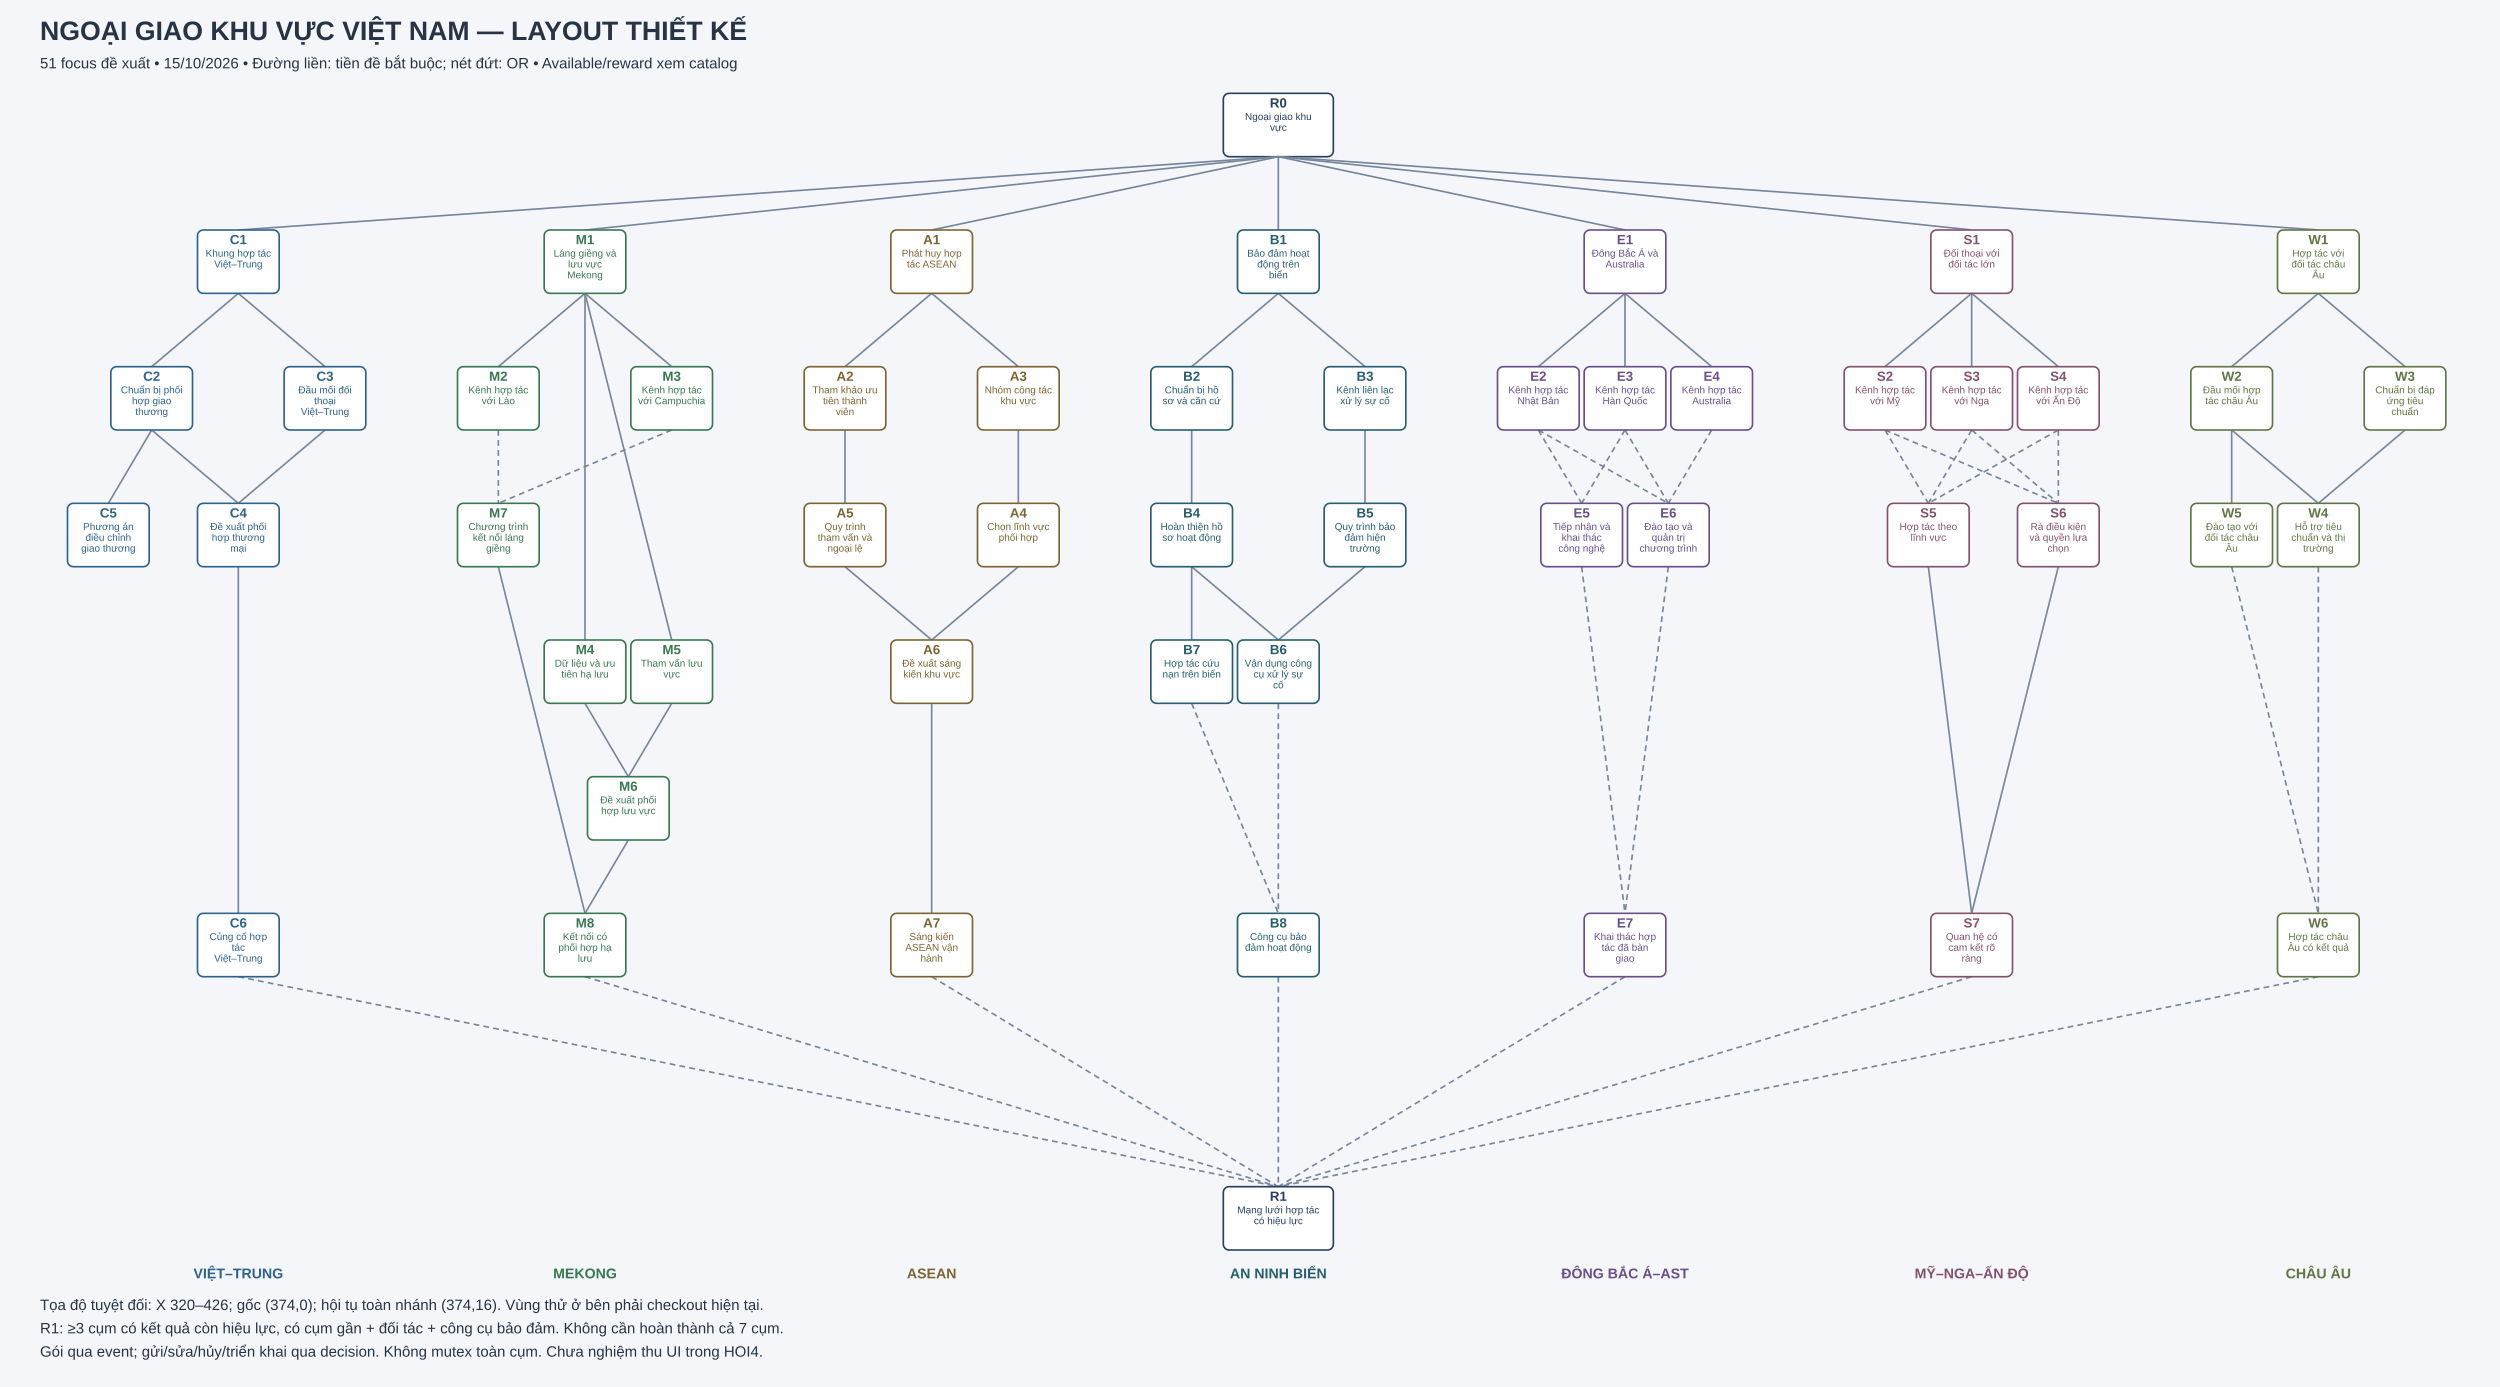
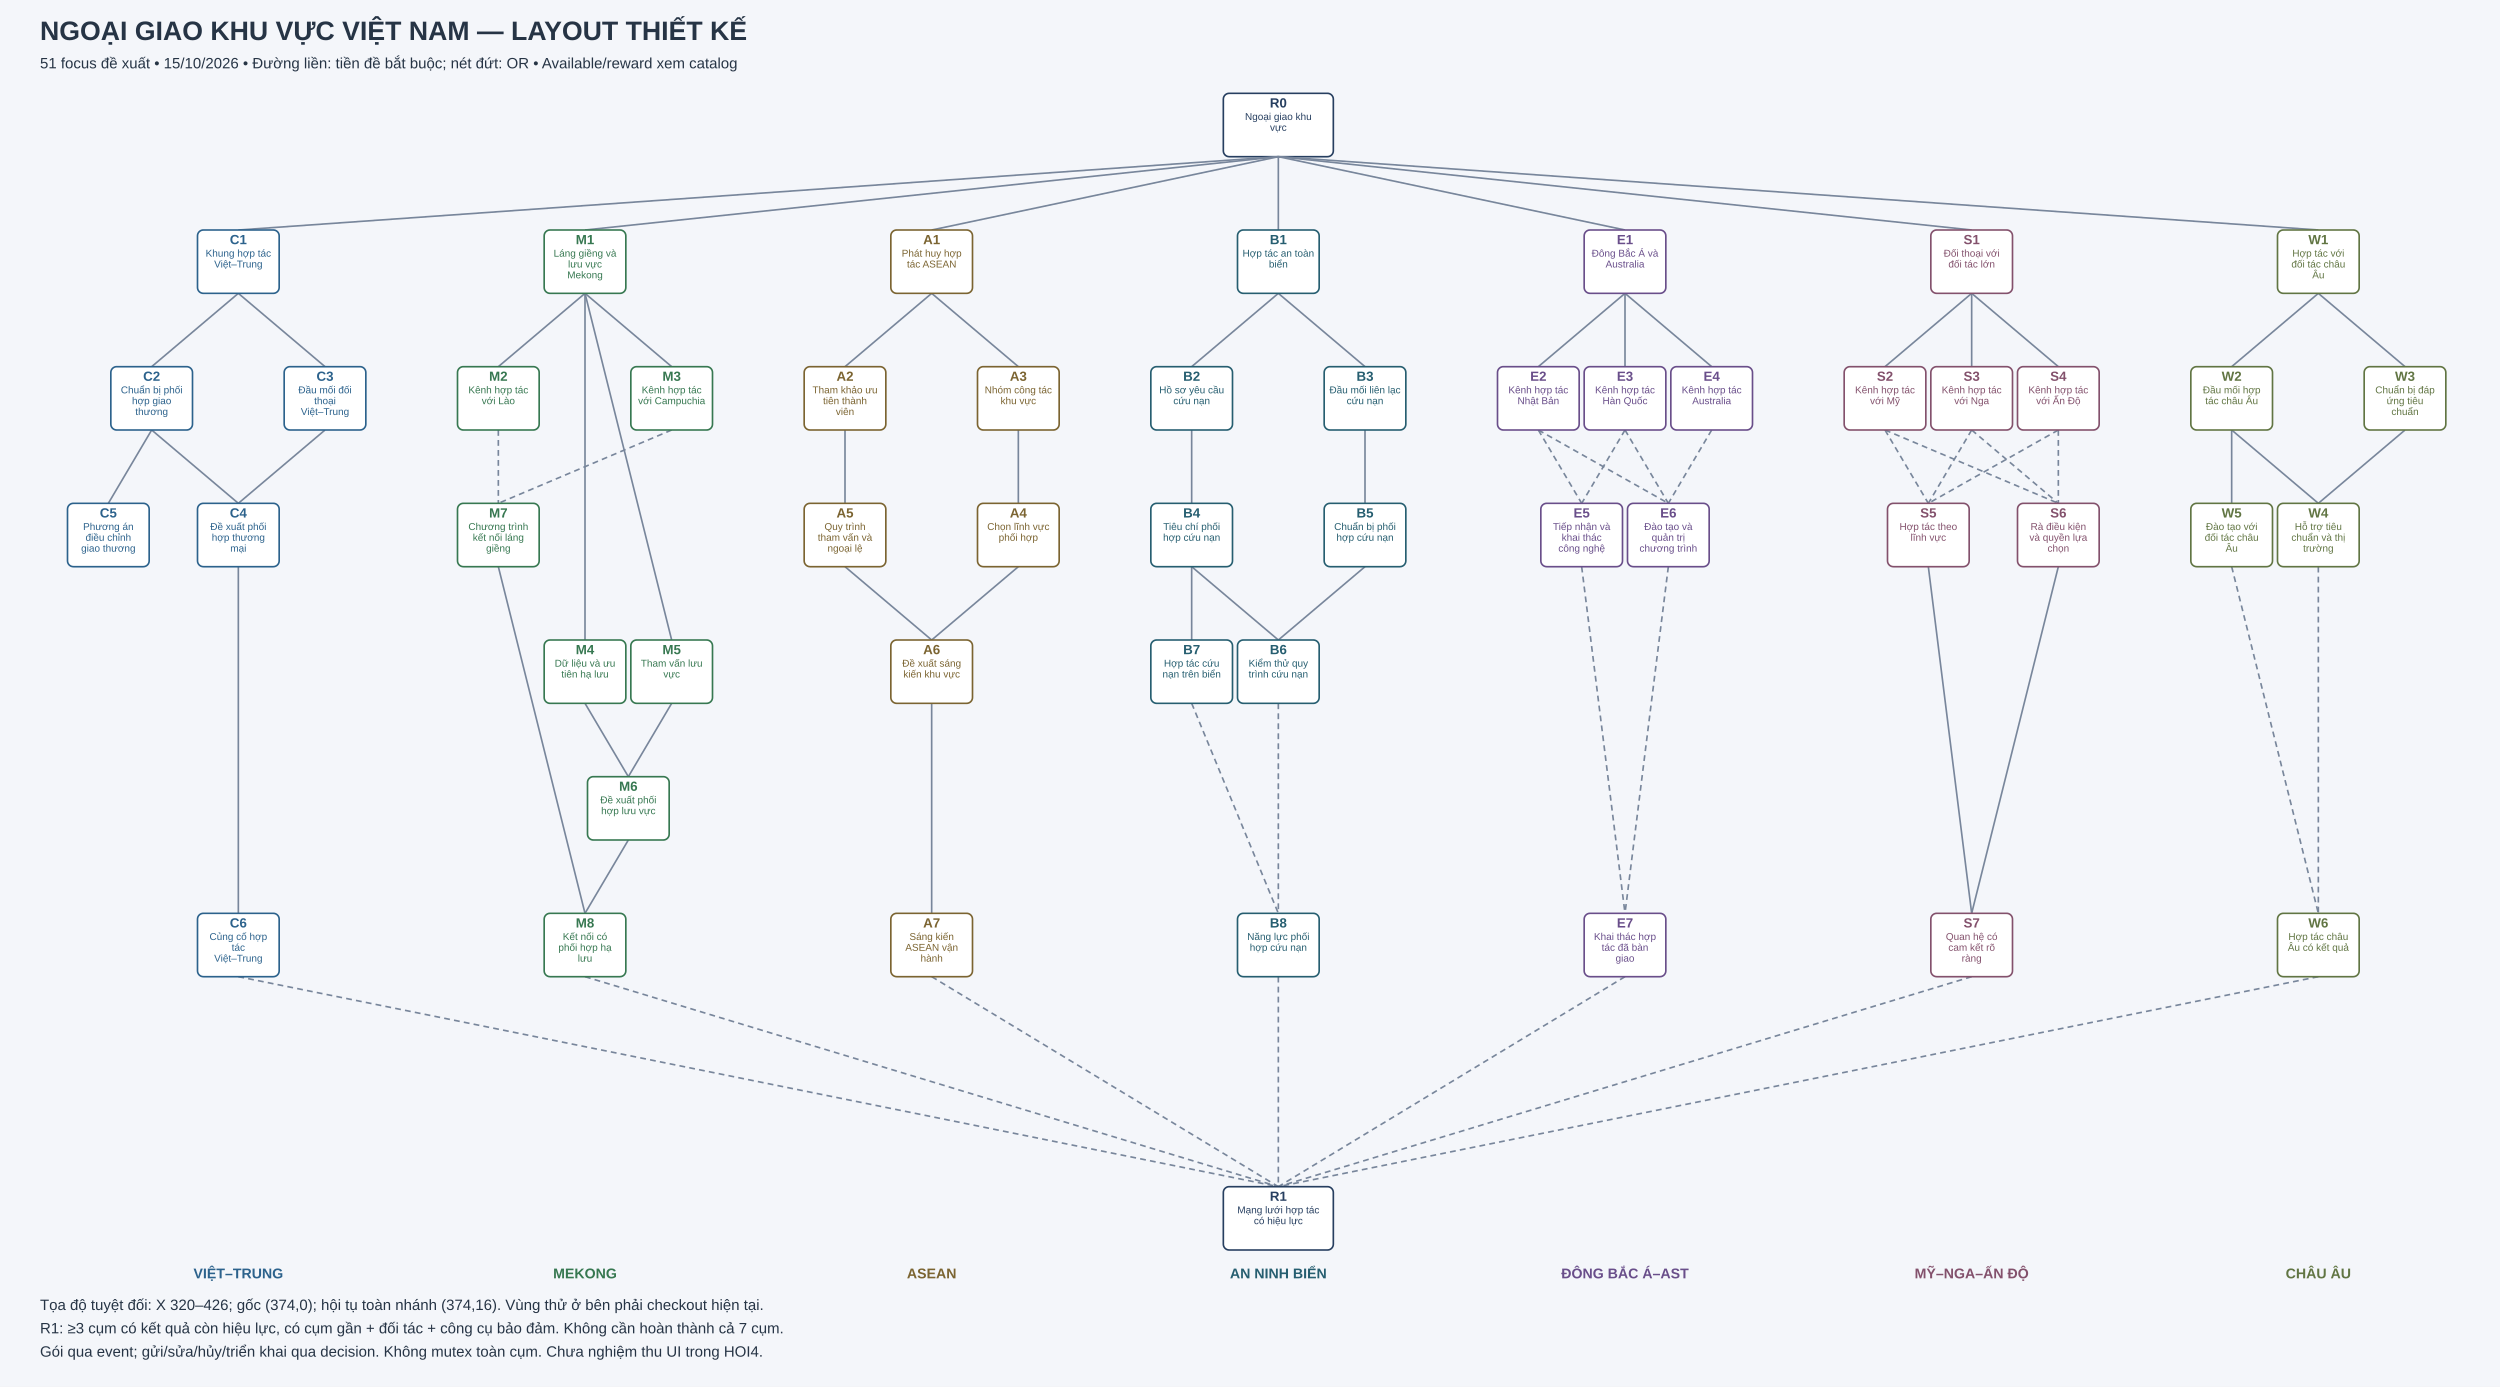
<svg xmlns="http://www.w3.org/2000/svg" width="3000" height="1664" viewBox="0 0 3000 1664">
  <rect width="100%" height="100%" fill="#f4f6fa" />
  <style>text{font-family:Arial,sans-serif}.edge{fill:none;stroke:#78869b;stroke-width:2}.or{stroke-dasharray:7 5}</style>
  <text x="48" y="48" font-size="32" fill="#263445" text-anchor="start" font-weight="bold">NGOẠI GIAO KHU VỰC VIỆT NAM — LAYOUT THIẾT KẾ</text>
  <text x="48" y="82" font-size="18" fill="#263445" text-anchor="start" font-weight="normal">51 focus đề xuất • 15/10/2026 • Đường liền: tiền đề bắt buộc; nét đứt: OR • Available/reward xem catalog</text>
  <g>
    <rect x="1468.0" y="112" width="132" height="76" rx="7" fill="white" stroke="#273f60" stroke-width="2" />
    <text x="1534" y="129" font-size="16" fill="#273f60" text-anchor="middle" font-weight="bold">R0</text>
    <text x="1534" y="144" font-size="12" fill="#273f60" text-anchor="middle" font-weight="normal">Ngoại giao khu</text>
    <text x="1534" y="157" font-size="12" fill="#273f60" text-anchor="middle" font-weight="normal">vực</text>
  </g>
  <path class="edge" d="M 1534 188 L 286 276" />
  <path class="edge" d="M 286 352 L 182 440" />
  <path class="edge" d="M 286 352 L 390 440" />
  <path class="edge" d="M 182 516 L 286 604" />
  <path class="edge" d="M 390 516 L 286 604" />
  <path class="edge" d="M 182 516 L 130 604" />
  <path class="edge" d="M 286 680 L 286 1096" />
  <path class="edge" d="M 1534 188 L 702 276" />
  <path class="edge" d="M 702 352 L 598 440" />
  <path class="edge" d="M 702 352 L 806 440" />
  <path class="edge" d="M 702 352 L 702 768" />
  <path class="edge" d="M 702 352 L 806 768" />
  <path class="edge" d="M 702 844 L 754 932" />
  <path class="edge" d="M 806 844 L 754 932" />
  <path class="edge or" d="M 598 516 L 598 604" />
  <path class="edge or" d="M 806 516 L 598 604" />
  <path class="edge" d="M 754 1008 L 702 1096" />
  <path class="edge" d="M 598 680 L 702 1096" />
  <path class="edge" d="M 1534 188 L 1118 276" />
  <path class="edge" d="M 1118 352 L 1014 440" />
  <path class="edge" d="M 1118 352 L 1222 440" />
  <path class="edge" d="M 1222 516 L 1222 604" />
  <path class="edge" d="M 1014 516 L 1014 604" />
  <path class="edge" d="M 1222 680 L 1118 768" />
  <path class="edge" d="M 1014 680 L 1118 768" />
  <path class="edge" d="M 1118 844 L 1118 1096" />
  <path class="edge" d="M 1534 188 L 1534 276" />
  <path class="edge" d="M 1534 352 L 1430 440" />
  <path class="edge" d="M 1534 352 L 1638 440" />
  <path class="edge" d="M 1430 516 L 1430 604" />
  <path class="edge" d="M 1638 516 L 1638 604" />
  <path class="edge" d="M 1430 680 L 1534 768" />
  <path class="edge" d="M 1638 680 L 1534 768" />
  <path class="edge" d="M 1430 680 L 1430 768" />
  <path class="edge or" d="M 1534 844 L 1534 1096" />
  <path class="edge or" d="M 1430 844 L 1534 1096" />
  <path class="edge" d="M 1534 188 L 1950 276" />
  <path class="edge" d="M 1950 352 L 1846 440" />
  <path class="edge" d="M 1950 352 L 1950 440" />
  <path class="edge" d="M 1950 352 L 2054 440" />
  <path class="edge or" d="M 1846 516 L 1898 604" />
  <path class="edge or" d="M 1950 516 L 1898 604" />
  <path class="edge or" d="M 1846 516 L 2002 604" />
  <path class="edge or" d="M 1950 516 L 2002 604" />
  <path class="edge or" d="M 2054 516 L 2002 604" />
  <path class="edge or" d="M 1898 680 L 1950 1096" />
  <path class="edge or" d="M 2002 680 L 1950 1096" />
  <path class="edge" d="M 1534 188 L 2366 276" />
  <path class="edge" d="M 2366 352 L 2262 440" />
  <path class="edge" d="M 2366 352 L 2366 440" />
  <path class="edge" d="M 2366 352 L 2470 440" />
  <path class="edge or" d="M 2262 516 L 2314 604" />
  <path class="edge or" d="M 2366 516 L 2314 604" />
  <path class="edge or" d="M 2470 516 L 2314 604" />
  <path class="edge or" d="M 2262 516 L 2470 604" />
  <path class="edge or" d="M 2366 516 L 2470 604" />
  <path class="edge or" d="M 2470 516 L 2470 604" />
  <path class="edge" d="M 2314 680 L 2366 1096" />
  <path class="edge" d="M 2470 680 L 2366 1096" />
  <path class="edge" d="M 1534 188 L 2782 276" />
  <path class="edge" d="M 2782 352 L 2678 440" />
  <path class="edge" d="M 2782 352 L 2886 440" />
  <path class="edge" d="M 2678 516 L 2782 604" />
  <path class="edge" d="M 2886 516 L 2782 604" />
  <path class="edge" d="M 2678 516 L 2678 604" />
  <path class="edge or" d="M 2782 680 L 2782 1096" />
  <path class="edge or" d="M 2678 680 L 2782 1096" />
  <path class="edge or" d="M 286 1172 L 1534 1424" />
  <path class="edge or" d="M 702 1172 L 1534 1424" />
  <path class="edge or" d="M 1118 1172 L 1534 1424" />
  <path class="edge or" d="M 1534 1172 L 1534 1424" />
  <path class="edge or" d="M 1950 1172 L 1534 1424" />
  <path class="edge or" d="M 2366 1172 L 1534 1424" />
  <path class="edge or" d="M 2782 1172 L 1534 1424" />
  <g>
    <rect x="237.0" y="276" width="98" height="76" rx="7" fill="white" stroke="#2c628c" stroke-width="2" />
    <text x="286" y="293" font-size="16" fill="#2c628c" text-anchor="middle" font-weight="bold">C1</text>
    <text x="286" y="308" font-size="12" fill="#2c628c" text-anchor="middle" font-weight="normal">Khung hợp tác</text>
    <text x="286" y="321" font-size="12" fill="#2c628c" text-anchor="middle" font-weight="normal">Việt–Trung</text>
  </g>
  <g>
    <rect x="133.0" y="440" width="98" height="76" rx="7" fill="white" stroke="#2c628c" stroke-width="2" />
    <text x="182" y="457" font-size="16" fill="#2c628c" text-anchor="middle" font-weight="bold">C2</text>
    <text x="182" y="472" font-size="12" fill="#2c628c" text-anchor="middle" font-weight="normal">Chuẩn bị phối</text>
    <text x="182" y="485" font-size="12" fill="#2c628c" text-anchor="middle" font-weight="normal">hợp giao</text>
    <text x="182" y="498" font-size="12" fill="#2c628c" text-anchor="middle" font-weight="normal">thương</text>
  </g>
  <g>
    <rect x="341.0" y="440" width="98" height="76" rx="7" fill="white" stroke="#2c628c" stroke-width="2" />
    <text x="390" y="457" font-size="16" fill="#2c628c" text-anchor="middle" font-weight="bold">C3</text>
    <text x="390" y="472" font-size="12" fill="#2c628c" text-anchor="middle" font-weight="normal">Đầu mối đối</text>
    <text x="390" y="485" font-size="12" fill="#2c628c" text-anchor="middle" font-weight="normal">thoại</text>
    <text x="390" y="498" font-size="12" fill="#2c628c" text-anchor="middle" font-weight="normal">Việt–Trung</text>
  </g>
  <g>
    <rect x="237.0" y="604" width="98" height="76" rx="7" fill="white" stroke="#2c628c" stroke-width="2" />
    <text x="286" y="621" font-size="16" fill="#2c628c" text-anchor="middle" font-weight="bold">C4</text>
    <text x="286" y="636" font-size="12" fill="#2c628c" text-anchor="middle" font-weight="normal">Đề xuất phối</text>
    <text x="286" y="649" font-size="12" fill="#2c628c" text-anchor="middle" font-weight="normal">hợp thương</text>
    <text x="286" y="662" font-size="12" fill="#2c628c" text-anchor="middle" font-weight="normal">mại</text>
  </g>
  <g>
    <rect x="81.0" y="604" width="98" height="76" rx="7" fill="white" stroke="#2c628c" stroke-width="2" />
    <text x="130" y="621" font-size="16" fill="#2c628c" text-anchor="middle" font-weight="bold">C5</text>
    <text x="130" y="636" font-size="12" fill="#2c628c" text-anchor="middle" font-weight="normal">Phương án</text>
    <text x="130" y="649" font-size="12" fill="#2c628c" text-anchor="middle" font-weight="normal">điều chỉnh</text>
    <text x="130" y="662" font-size="12" fill="#2c628c" text-anchor="middle" font-weight="normal">giao thương</text>
  </g>
  <g>
    <rect x="237.0" y="1096" width="98" height="76" rx="7" fill="white" stroke="#2c628c" stroke-width="2" />
    <text x="286" y="1113" font-size="16" fill="#2c628c" text-anchor="middle" font-weight="bold">C6</text>
    <text x="286" y="1128" font-size="12" fill="#2c628c" text-anchor="middle" font-weight="normal">Củng cố hợp</text>
    <text x="286" y="1141" font-size="12" fill="#2c628c" text-anchor="middle" font-weight="normal">tác</text>
    <text x="286" y="1154" font-size="12" fill="#2c628c" text-anchor="middle" font-weight="normal">Việt–Trung</text>
  </g>
  <g>
    <rect x="653.0" y="276" width="98" height="76" rx="7" fill="white" stroke="#377851" stroke-width="2" />
    <text x="702" y="293" font-size="16" fill="#377851" text-anchor="middle" font-weight="bold">M1</text>
    <text x="702" y="308" font-size="12" fill="#377851" text-anchor="middle" font-weight="normal">Láng giềng và</text>
    <text x="702" y="321" font-size="12" fill="#377851" text-anchor="middle" font-weight="normal">lưu vực</text>
    <text x="702" y="334" font-size="12" fill="#377851" text-anchor="middle" font-weight="normal">Mekong</text>
  </g>
  <g>
    <rect x="549.0" y="440" width="98" height="76" rx="7" fill="white" stroke="#377851" stroke-width="2" />
    <text x="598" y="457" font-size="16" fill="#377851" text-anchor="middle" font-weight="bold">M2</text>
    <text x="598" y="472" font-size="12" fill="#377851" text-anchor="middle" font-weight="normal">Kênh hợp tác</text>
    <text x="598" y="485" font-size="12" fill="#377851" text-anchor="middle" font-weight="normal">với Lào</text>
  </g>
  <g>
    <rect x="757.0" y="440" width="98" height="76" rx="7" fill="white" stroke="#377851" stroke-width="2" />
    <text x="806" y="457" font-size="16" fill="#377851" text-anchor="middle" font-weight="bold">M3</text>
    <text x="806" y="472" font-size="12" fill="#377851" text-anchor="middle" font-weight="normal">Kênh hợp tác</text>
    <text x="806" y="485" font-size="12" fill="#377851" text-anchor="middle" font-weight="normal">với Campuchia</text>
  </g>
  <g>
    <rect x="653.0" y="768" width="98" height="76" rx="7" fill="white" stroke="#377851" stroke-width="2" />
    <text x="702" y="785" font-size="16" fill="#377851" text-anchor="middle" font-weight="bold">M4</text>
    <text x="702" y="800" font-size="12" fill="#377851" text-anchor="middle" font-weight="normal">Dữ liệu và ưu</text>
    <text x="702" y="813" font-size="12" fill="#377851" text-anchor="middle" font-weight="normal">tiên hạ lưu</text>
  </g>
  <g>
    <rect x="757.0" y="768" width="98" height="76" rx="7" fill="white" stroke="#377851" stroke-width="2" />
    <text x="806" y="785" font-size="16" fill="#377851" text-anchor="middle" font-weight="bold">M5</text>
    <text x="806" y="800" font-size="12" fill="#377851" text-anchor="middle" font-weight="normal">Tham vấn lưu</text>
    <text x="806" y="813" font-size="12" fill="#377851" text-anchor="middle" font-weight="normal">vực</text>
  </g>
  <g>
    <rect x="705.0" y="932" width="98" height="76" rx="7" fill="white" stroke="#377851" stroke-width="2" />
    <text x="754" y="949" font-size="16" fill="#377851" text-anchor="middle" font-weight="bold">M6</text>
    <text x="754" y="964" font-size="12" fill="#377851" text-anchor="middle" font-weight="normal">Đề xuất phối</text>
    <text x="754" y="977" font-size="12" fill="#377851" text-anchor="middle" font-weight="normal">hợp lưu vực</text>
  </g>
  <g>
    <rect x="549.0" y="604" width="98" height="76" rx="7" fill="white" stroke="#377851" stroke-width="2" />
    <text x="598" y="621" font-size="16" fill="#377851" text-anchor="middle" font-weight="bold">M7</text>
    <text x="598" y="636" font-size="12" fill="#377851" text-anchor="middle" font-weight="normal">Chương trình</text>
    <text x="598" y="649" font-size="12" fill="#377851" text-anchor="middle" font-weight="normal">kết nối láng</text>
    <text x="598" y="662" font-size="12" fill="#377851" text-anchor="middle" font-weight="normal">giềng</text>
  </g>
  <g>
    <rect x="653.0" y="1096" width="98" height="76" rx="7" fill="white" stroke="#377851" stroke-width="2" />
    <text x="702" y="1113" font-size="16" fill="#377851" text-anchor="middle" font-weight="bold">M8</text>
    <text x="702" y="1128" font-size="12" fill="#377851" text-anchor="middle" font-weight="normal">Kết nối có</text>
    <text x="702" y="1141" font-size="12" fill="#377851" text-anchor="middle" font-weight="normal">phối hợp hạ</text>
    <text x="702" y="1154" font-size="12" fill="#377851" text-anchor="middle" font-weight="normal">lưu</text>
  </g>
  <g>
    <rect x="1069.0" y="276" width="98" height="76" rx="7" fill="white" stroke="#7b6431" stroke-width="2" />
    <text x="1118" y="293" font-size="16" fill="#7b6431" text-anchor="middle" font-weight="bold">A1</text>
    <text x="1118" y="308" font-size="12" fill="#7b6431" text-anchor="middle" font-weight="normal">Phát huy hợp</text>
    <text x="1118" y="321" font-size="12" fill="#7b6431" text-anchor="middle" font-weight="normal">tác ASEAN</text>
  </g>
  <g>
    <rect x="965.0" y="440" width="98" height="76" rx="7" fill="white" stroke="#7b6431" stroke-width="2" />
    <text x="1014" y="457" font-size="16" fill="#7b6431" text-anchor="middle" font-weight="bold">A2</text>
    <text x="1014" y="472" font-size="12" fill="#7b6431" text-anchor="middle" font-weight="normal">Tham khảo ưu</text>
    <text x="1014" y="485" font-size="12" fill="#7b6431" text-anchor="middle" font-weight="normal">tiên thành</text>
    <text x="1014" y="498" font-size="12" fill="#7b6431" text-anchor="middle" font-weight="normal">viên</text>
  </g>
  <g>
    <rect x="1173.0" y="440" width="98" height="76" rx="7" fill="white" stroke="#7b6431" stroke-width="2" />
    <text x="1222" y="457" font-size="16" fill="#7b6431" text-anchor="middle" font-weight="bold">A3</text>
    <text x="1222" y="472" font-size="12" fill="#7b6431" text-anchor="middle" font-weight="normal">Nhóm công tác</text>
    <text x="1222" y="485" font-size="12" fill="#7b6431" text-anchor="middle" font-weight="normal">khu vực</text>
  </g>
  <g>
    <rect x="1173.0" y="604" width="98" height="76" rx="7" fill="white" stroke="#7b6431" stroke-width="2" />
    <text x="1222" y="621" font-size="16" fill="#7b6431" text-anchor="middle" font-weight="bold">A4</text>
    <text x="1222" y="636" font-size="12" fill="#7b6431" text-anchor="middle" font-weight="normal">Chọn lĩnh vực</text>
    <text x="1222" y="649" font-size="12" fill="#7b6431" text-anchor="middle" font-weight="normal">phối hợp</text>
  </g>
  <g>
    <rect x="965.0" y="604" width="98" height="76" rx="7" fill="white" stroke="#7b6431" stroke-width="2" />
    <text x="1014" y="621" font-size="16" fill="#7b6431" text-anchor="middle" font-weight="bold">A5</text>
    <text x="1014" y="636" font-size="12" fill="#7b6431" text-anchor="middle" font-weight="normal">Quy trình</text>
    <text x="1014" y="649" font-size="12" fill="#7b6431" text-anchor="middle" font-weight="normal">tham vấn và</text>
    <text x="1014" y="662" font-size="12" fill="#7b6431" text-anchor="middle" font-weight="normal">ngoại lệ</text>
  </g>
  <g>
    <rect x="1069.0" y="768" width="98" height="76" rx="7" fill="white" stroke="#7b6431" stroke-width="2" />
    <text x="1118" y="785" font-size="16" fill="#7b6431" text-anchor="middle" font-weight="bold">A6</text>
    <text x="1118" y="800" font-size="12" fill="#7b6431" text-anchor="middle" font-weight="normal">Đề xuất sáng</text>
    <text x="1118" y="813" font-size="12" fill="#7b6431" text-anchor="middle" font-weight="normal">kiến khu vực</text>
  </g>
  <g>
    <rect x="1069.0" y="1096" width="98" height="76" rx="7" fill="white" stroke="#7b6431" stroke-width="2" />
    <text x="1118" y="1113" font-size="16" fill="#7b6431" text-anchor="middle" font-weight="bold">A7</text>
    <text x="1118" y="1128" font-size="12" fill="#7b6431" text-anchor="middle" font-weight="normal">Sáng kiến</text>
    <text x="1118" y="1141" font-size="12" fill="#7b6431" text-anchor="middle" font-weight="normal">ASEAN vận</text>
    <text x="1118" y="1154" font-size="12" fill="#7b6431" text-anchor="middle" font-weight="normal">hành</text>
  </g>
  <g>
    <rect x="1485.0" y="276" width="98" height="76" rx="7" fill="white" stroke="#265e70" stroke-width="2" />
    <text x="1534" y="293" font-size="16" fill="#265e70" text-anchor="middle" font-weight="bold">B1</text>
-     <text x="1534" y="308" font-size="12" fill="#265e70" text-anchor="middle" font-weight="normal">Bảo đảm hoạt</text>
-     <text x="1534" y="321" font-size="12" fill="#265e70" text-anchor="middle" font-weight="normal">động trên</text>
-     <text x="1534" y="334" font-size="12" fill="#265e70" text-anchor="middle" font-weight="normal">biển</text>
+     <text x="1534" y="308.0" font-size="12" fill="#265e70" text-anchor="middle" font-weight="normal">Hợp tác an toàn</text>
+     <text x="1534" y="321.0" font-size="12" fill="#265e70" text-anchor="middle" font-weight="normal">biển</text>
  </g>
  <g>
    <rect x="1381.0" y="440" width="98" height="76" rx="7" fill="white" stroke="#265e70" stroke-width="2" />
    <text x="1430" y="457" font-size="16" fill="#265e70" text-anchor="middle" font-weight="bold">B2</text>
-     <text x="1430" y="472" font-size="12" fill="#265e70" text-anchor="middle" font-weight="normal">Chuẩn bị hồ</text>
-     <text x="1430" y="485" font-size="12" fill="#265e70" text-anchor="middle" font-weight="normal">sơ và căn cứ</text>
+     <text x="1430" y="472.0" font-size="12" fill="#265e70" text-anchor="middle" font-weight="normal">Hồ sơ yêu cầu</text>
+     <text x="1430" y="485.0" font-size="12" fill="#265e70" text-anchor="middle" font-weight="normal">cứu nạn</text>
  </g>
  <g>
    <rect x="1589.0" y="440" width="98" height="76" rx="7" fill="white" stroke="#265e70" stroke-width="2" />
    <text x="1638" y="457" font-size="16" fill="#265e70" text-anchor="middle" font-weight="bold">B3</text>
-     <text x="1638" y="472" font-size="12" fill="#265e70" text-anchor="middle" font-weight="normal">Kênh liên lạc</text>
-     <text x="1638" y="485" font-size="12" fill="#265e70" text-anchor="middle" font-weight="normal">xử lý sự cố</text>
+     <text x="1638" y="472.0" font-size="12" fill="#265e70" text-anchor="middle" font-weight="normal">Đầu mối liên lạc</text>
+     <text x="1638" y="485.0" font-size="12" fill="#265e70" text-anchor="middle" font-weight="normal">cứu nạn</text>
  </g>
  <g>
    <rect x="1381.0" y="604" width="98" height="76" rx="7" fill="white" stroke="#265e70" stroke-width="2" />
    <text x="1430" y="621" font-size="16" fill="#265e70" text-anchor="middle" font-weight="bold">B4</text>
-     <text x="1430" y="636" font-size="12" fill="#265e70" text-anchor="middle" font-weight="normal">Hoàn thiện hồ</text>
-     <text x="1430" y="649" font-size="12" fill="#265e70" text-anchor="middle" font-weight="normal">sơ hoạt động</text>
+     <text x="1430" y="636.0" font-size="12" fill="#265e70" text-anchor="middle" font-weight="normal">Tiêu chí phối</text>
+     <text x="1430" y="649.0" font-size="12" fill="#265e70" text-anchor="middle" font-weight="normal">hợp cứu nạn</text>
  </g>
  <g>
    <rect x="1589.0" y="604" width="98" height="76" rx="7" fill="white" stroke="#265e70" stroke-width="2" />
    <text x="1638" y="621" font-size="16" fill="#265e70" text-anchor="middle" font-weight="bold">B5</text>
-     <text x="1638" y="636" font-size="12" fill="#265e70" text-anchor="middle" font-weight="normal">Quy trình bảo</text>
-     <text x="1638" y="649" font-size="12" fill="#265e70" text-anchor="middle" font-weight="normal">đảm hiện</text>
-     <text x="1638" y="662" font-size="12" fill="#265e70" text-anchor="middle" font-weight="normal">trường</text>
+     <text x="1638" y="636.0" font-size="12" fill="#265e70" text-anchor="middle" font-weight="normal">Chuẩn bị phối</text>
+     <text x="1638" y="649.0" font-size="12" fill="#265e70" text-anchor="middle" font-weight="normal">hợp cứu nạn</text>
  </g>
  <g>
    <rect x="1485.0" y="768" width="98" height="76" rx="7" fill="white" stroke="#265e70" stroke-width="2" />
    <text x="1534" y="785" font-size="16" fill="#265e70" text-anchor="middle" font-weight="bold">B6</text>
-     <text x="1534" y="800" font-size="12" fill="#265e70" text-anchor="middle" font-weight="normal">Vận dụng công</text>
-     <text x="1534" y="813" font-size="12" fill="#265e70" text-anchor="middle" font-weight="normal">cụ xử lý sự</text>
-     <text x="1534" y="826" font-size="12" fill="#265e70" text-anchor="middle" font-weight="normal">cố</text>
+     <text x="1534" y="800.0" font-size="12" fill="#265e70" text-anchor="middle" font-weight="normal">Kiểm thử quy</text>
+     <text x="1534" y="813.0" font-size="12" fill="#265e70" text-anchor="middle" font-weight="normal">trình cứu nạn</text>
  </g>
  <g>
    <rect x="1381.0" y="768" width="98" height="76" rx="7" fill="white" stroke="#265e70" stroke-width="2" />
    <text x="1430" y="785" font-size="16" fill="#265e70" text-anchor="middle" font-weight="bold">B7</text>
-     <text x="1430" y="800" font-size="12" fill="#265e70" text-anchor="middle" font-weight="normal">Hợp tác cứu</text>
-     <text x="1430" y="813" font-size="12" fill="#265e70" text-anchor="middle" font-weight="normal">nạn trên biển</text>
+     <text x="1430" y="800.0" font-size="12" fill="#265e70" text-anchor="middle" font-weight="normal">Hợp tác cứu</text>
+     <text x="1430" y="813.0" font-size="12" fill="#265e70" text-anchor="middle" font-weight="normal">nạn trên biển</text>
  </g>
  <g>
    <rect x="1485.0" y="1096" width="98" height="76" rx="7" fill="white" stroke="#265e70" stroke-width="2" />
    <text x="1534" y="1113" font-size="16" fill="#265e70" text-anchor="middle" font-weight="bold">B8</text>
-     <text x="1534" y="1128" font-size="12" fill="#265e70" text-anchor="middle" font-weight="normal">Công cụ bảo</text>
-     <text x="1534" y="1141" font-size="12" fill="#265e70" text-anchor="middle" font-weight="normal">đảm hoạt động</text>
+     <text x="1534" y="1128.0" font-size="12" fill="#265e70" text-anchor="middle" font-weight="normal">Năng lực phối</text>
+     <text x="1534" y="1141.0" font-size="12" fill="#265e70" text-anchor="middle" font-weight="normal">hợp cứu nạn</text>
  </g>
  <g>
    <rect x="1901.0" y="276" width="98" height="76" rx="7" fill="white" stroke="#694e8a" stroke-width="2" />
    <text x="1950" y="293" font-size="16" fill="#694e8a" text-anchor="middle" font-weight="bold">E1</text>
    <text x="1950" y="308" font-size="12" fill="#694e8a" text-anchor="middle" font-weight="normal">Đông Bắc Á và</text>
    <text x="1950" y="321" font-size="12" fill="#694e8a" text-anchor="middle" font-weight="normal">Australia</text>
  </g>
  <g>
    <rect x="1797.0" y="440" width="98" height="76" rx="7" fill="white" stroke="#694e8a" stroke-width="2" />
    <text x="1846" y="457" font-size="16" fill="#694e8a" text-anchor="middle" font-weight="bold">E2</text>
    <text x="1846" y="472" font-size="12" fill="#694e8a" text-anchor="middle" font-weight="normal">Kênh hợp tác</text>
    <text x="1846" y="485" font-size="12" fill="#694e8a" text-anchor="middle" font-weight="normal">Nhật Bản</text>
  </g>
  <g>
    <rect x="1901.0" y="440" width="98" height="76" rx="7" fill="white" stroke="#694e8a" stroke-width="2" />
    <text x="1950" y="457" font-size="16" fill="#694e8a" text-anchor="middle" font-weight="bold">E3</text>
    <text x="1950" y="472" font-size="12" fill="#694e8a" text-anchor="middle" font-weight="normal">Kênh hợp tác</text>
    <text x="1950" y="485" font-size="12" fill="#694e8a" text-anchor="middle" font-weight="normal">Hàn Quốc</text>
  </g>
  <g>
    <rect x="2005.0" y="440" width="98" height="76" rx="7" fill="white" stroke="#694e8a" stroke-width="2" />
    <text x="2054" y="457" font-size="16" fill="#694e8a" text-anchor="middle" font-weight="bold">E4</text>
    <text x="2054" y="472" font-size="12" fill="#694e8a" text-anchor="middle" font-weight="normal">Kênh hợp tác</text>
    <text x="2054" y="485" font-size="12" fill="#694e8a" text-anchor="middle" font-weight="normal">Australia</text>
  </g>
  <g>
    <rect x="1849.0" y="604" width="98" height="76" rx="7" fill="white" stroke="#694e8a" stroke-width="2" />
    <text x="1898" y="621" font-size="16" fill="#694e8a" text-anchor="middle" font-weight="bold">E5</text>
    <text x="1898" y="636" font-size="12" fill="#694e8a" text-anchor="middle" font-weight="normal">Tiếp nhận và</text>
    <text x="1898" y="649" font-size="12" fill="#694e8a" text-anchor="middle" font-weight="normal">khai thác</text>
    <text x="1898" y="662" font-size="12" fill="#694e8a" text-anchor="middle" font-weight="normal">công nghệ</text>
  </g>
  <g>
    <rect x="1953.0" y="604" width="98" height="76" rx="7" fill="white" stroke="#694e8a" stroke-width="2" />
    <text x="2002" y="621" font-size="16" fill="#694e8a" text-anchor="middle" font-weight="bold">E6</text>
    <text x="2002" y="636" font-size="12" fill="#694e8a" text-anchor="middle" font-weight="normal">Đào tạo và</text>
    <text x="2002" y="649" font-size="12" fill="#694e8a" text-anchor="middle" font-weight="normal">quản trị</text>
    <text x="2002" y="662" font-size="12" fill="#694e8a" text-anchor="middle" font-weight="normal">chương trình</text>
  </g>
  <g>
    <rect x="1901.0" y="1096" width="98" height="76" rx="7" fill="white" stroke="#694e8a" stroke-width="2" />
    <text x="1950" y="1113" font-size="16" fill="#694e8a" text-anchor="middle" font-weight="bold">E7</text>
    <text x="1950" y="1128" font-size="12" fill="#694e8a" text-anchor="middle" font-weight="normal">Khai thác hợp</text>
    <text x="1950" y="1141" font-size="12" fill="#694e8a" text-anchor="middle" font-weight="normal">tác đã bàn</text>
    <text x="1950" y="1154" font-size="12" fill="#694e8a" text-anchor="middle" font-weight="normal">giao</text>
  </g>
  <g>
    <rect x="2317.0" y="276" width="98" height="76" rx="7" fill="white" stroke="#83516c" stroke-width="2" />
    <text x="2366" y="293" font-size="16" fill="#83516c" text-anchor="middle" font-weight="bold">S1</text>
    <text x="2366" y="308" font-size="12" fill="#83516c" text-anchor="middle" font-weight="normal">Đối thoại với</text>
    <text x="2366" y="321" font-size="12" fill="#83516c" text-anchor="middle" font-weight="normal">đối tác lớn</text>
  </g>
  <g>
    <rect x="2213.0" y="440" width="98" height="76" rx="7" fill="white" stroke="#83516c" stroke-width="2" />
    <text x="2262" y="457" font-size="16" fill="#83516c" text-anchor="middle" font-weight="bold">S2</text>
    <text x="2262" y="472" font-size="12" fill="#83516c" text-anchor="middle" font-weight="normal">Kênh hợp tác</text>
    <text x="2262" y="485" font-size="12" fill="#83516c" text-anchor="middle" font-weight="normal">với Mỹ</text>
  </g>
  <g>
    <rect x="2317.0" y="440" width="98" height="76" rx="7" fill="white" stroke="#83516c" stroke-width="2" />
    <text x="2366" y="457" font-size="16" fill="#83516c" text-anchor="middle" font-weight="bold">S3</text>
    <text x="2366" y="472" font-size="12" fill="#83516c" text-anchor="middle" font-weight="normal">Kênh hợp tác</text>
    <text x="2366" y="485" font-size="12" fill="#83516c" text-anchor="middle" font-weight="normal">với Nga</text>
  </g>
  <g>
    <rect x="2421.0" y="440" width="98" height="76" rx="7" fill="white" stroke="#83516c" stroke-width="2" />
    <text x="2470" y="457" font-size="16" fill="#83516c" text-anchor="middle" font-weight="bold">S4</text>
    <text x="2470" y="472" font-size="12" fill="#83516c" text-anchor="middle" font-weight="normal">Kênh hợp tác</text>
    <text x="2470" y="485" font-size="12" fill="#83516c" text-anchor="middle" font-weight="normal">với Ấn Độ</text>
  </g>
  <g>
    <rect x="2265.0" y="604" width="98" height="76" rx="7" fill="white" stroke="#83516c" stroke-width="2" />
    <text x="2314" y="621" font-size="16" fill="#83516c" text-anchor="middle" font-weight="bold">S5</text>
    <text x="2314" y="636" font-size="12" fill="#83516c" text-anchor="middle" font-weight="normal">Hợp tác theo</text>
    <text x="2314" y="649" font-size="12" fill="#83516c" text-anchor="middle" font-weight="normal">lĩnh vực</text>
  </g>
  <g>
    <rect x="2421.0" y="604" width="98" height="76" rx="7" fill="white" stroke="#83516c" stroke-width="2" />
    <text x="2470" y="621" font-size="16" fill="#83516c" text-anchor="middle" font-weight="bold">S6</text>
    <text x="2470" y="636" font-size="12" fill="#83516c" text-anchor="middle" font-weight="normal">Rà điều kiện</text>
    <text x="2470" y="649" font-size="12" fill="#83516c" text-anchor="middle" font-weight="normal">và quyền lựa</text>
    <text x="2470" y="662" font-size="12" fill="#83516c" text-anchor="middle" font-weight="normal">chọn</text>
  </g>
  <g>
    <rect x="2317.0" y="1096" width="98" height="76" rx="7" fill="white" stroke="#83516c" stroke-width="2" />
    <text x="2366" y="1113" font-size="16" fill="#83516c" text-anchor="middle" font-weight="bold">S7</text>
    <text x="2366" y="1128" font-size="12" fill="#83516c" text-anchor="middle" font-weight="normal">Quan hệ có</text>
    <text x="2366" y="1141" font-size="12" fill="#83516c" text-anchor="middle" font-weight="normal">cam kết rõ</text>
    <text x="2366" y="1154" font-size="12" fill="#83516c" text-anchor="middle" font-weight="normal">ràng</text>
  </g>
  <g>
    <rect x="2733.0" y="276" width="98" height="76" rx="7" fill="white" stroke="#617543" stroke-width="2" />
    <text x="2782" y="293" font-size="16" fill="#617543" text-anchor="middle" font-weight="bold">W1</text>
    <text x="2782" y="308" font-size="12" fill="#617543" text-anchor="middle" font-weight="normal">Hợp tác với</text>
    <text x="2782" y="321" font-size="12" fill="#617543" text-anchor="middle" font-weight="normal">đối tác châu</text>
    <text x="2782" y="334" font-size="12" fill="#617543" text-anchor="middle" font-weight="normal">Âu</text>
  </g>
  <g>
    <rect x="2629.0" y="440" width="98" height="76" rx="7" fill="white" stroke="#617543" stroke-width="2" />
    <text x="2678" y="457" font-size="16" fill="#617543" text-anchor="middle" font-weight="bold">W2</text>
    <text x="2678" y="472" font-size="12" fill="#617543" text-anchor="middle" font-weight="normal">Đầu mối hợp</text>
    <text x="2678" y="485" font-size="12" fill="#617543" text-anchor="middle" font-weight="normal">tác châu Âu</text>
  </g>
  <g>
    <rect x="2837.0" y="440" width="98" height="76" rx="7" fill="white" stroke="#617543" stroke-width="2" />
    <text x="2886" y="457" font-size="16" fill="#617543" text-anchor="middle" font-weight="bold">W3</text>
    <text x="2886" y="472" font-size="12" fill="#617543" text-anchor="middle" font-weight="normal">Chuẩn bị đáp</text>
    <text x="2886" y="485" font-size="12" fill="#617543" text-anchor="middle" font-weight="normal">ứng tiêu</text>
    <text x="2886" y="498" font-size="12" fill="#617543" text-anchor="middle" font-weight="normal">chuẩn</text>
  </g>
  <g>
    <rect x="2733.0" y="604" width="98" height="76" rx="7" fill="white" stroke="#617543" stroke-width="2" />
    <text x="2782" y="621" font-size="16" fill="#617543" text-anchor="middle" font-weight="bold">W4</text>
    <text x="2782" y="636" font-size="12" fill="#617543" text-anchor="middle" font-weight="normal">Hỗ trợ tiêu</text>
    <text x="2782" y="649" font-size="12" fill="#617543" text-anchor="middle" font-weight="normal">chuẩn và thị</text>
    <text x="2782" y="662" font-size="12" fill="#617543" text-anchor="middle" font-weight="normal">trường</text>
  </g>
  <g>
    <rect x="2629.0" y="604" width="98" height="76" rx="7" fill="white" stroke="#617543" stroke-width="2" />
    <text x="2678" y="621" font-size="16" fill="#617543" text-anchor="middle" font-weight="bold">W5</text>
    <text x="2678" y="636" font-size="12" fill="#617543" text-anchor="middle" font-weight="normal">Đào tạo với</text>
    <text x="2678" y="649" font-size="12" fill="#617543" text-anchor="middle" font-weight="normal">đối tác châu</text>
    <text x="2678" y="662" font-size="12" fill="#617543" text-anchor="middle" font-weight="normal">Âu</text>
  </g>
  <g>
    <rect x="2733.0" y="1096" width="98" height="76" rx="7" fill="white" stroke="#617543" stroke-width="2" />
    <text x="2782" y="1113" font-size="16" fill="#617543" text-anchor="middle" font-weight="bold">W6</text>
    <text x="2782" y="1128" font-size="12" fill="#617543" text-anchor="middle" font-weight="normal">Hợp tác châu</text>
    <text x="2782" y="1141" font-size="12" fill="#617543" text-anchor="middle" font-weight="normal">Âu có kết quả</text>
  </g>
  <g>
    <rect x="1468.0" y="1424" width="132" height="76" rx="7" fill="white" stroke="#273f60" stroke-width="2" />
    <text x="1534" y="1441" font-size="16" fill="#273f60" text-anchor="middle" font-weight="bold">R1</text>
    <text x="1534" y="1456" font-size="12" fill="#273f60" text-anchor="middle" font-weight="normal">Mạng lưới hợp tác</text>
    <text x="1534" y="1469" font-size="12" fill="#273f60" text-anchor="middle" font-weight="normal">có hiệu lực</text>
  </g>
  <text x="286" y="1534" font-size="17" fill="#2c628c" text-anchor="middle" font-weight="bold">VIỆT–TRUNG</text>
  <text x="702" y="1534" font-size="17" fill="#377851" text-anchor="middle" font-weight="bold">MEKONG</text>
  <text x="1118" y="1534" font-size="17" fill="#7b6431" text-anchor="middle" font-weight="bold">ASEAN</text>
  <text x="1534" y="1534" font-size="17" fill="#265e70" text-anchor="middle" font-weight="bold">AN NINH BIỂN</text>
  <text x="1950" y="1534" font-size="17" fill="#694e8a" text-anchor="middle" font-weight="bold">ĐÔNG BẮC Á–AST</text>
  <text x="2366" y="1534" font-size="17" fill="#83516c" text-anchor="middle" font-weight="bold">MỸ–NGA–ẤN ĐỘ</text>
  <text x="2782" y="1534" font-size="17" fill="#617543" text-anchor="middle" font-weight="bold">CHÂU ÂU</text>
  <text x="48" y="1572" font-size="18" fill="#263445" text-anchor="start" font-weight="normal">Tọa độ tuyệt đối: X 320–426; gốc (374,0); hội tụ toàn nhánh (374,16). Vùng thử ở bên phải checkout hiện tại.</text>
  <text x="48" y="1600" font-size="18" fill="#263445" text-anchor="start" font-weight="normal">R1: ≥3 cụm có kết quả còn hiệu lực, có cụm gần + đối tác + công cụ bảo đảm. Không cần hoàn thành cả 7 cụm.</text>
  <text x="48" y="1628" font-size="18" fill="#263445" text-anchor="start" font-weight="normal">Gói qua event; gửi/sửa/hủy/triển khai qua decision. Không mutex toàn cụm. Chưa nghiệm thu UI trong HOI4.</text>
</svg>
